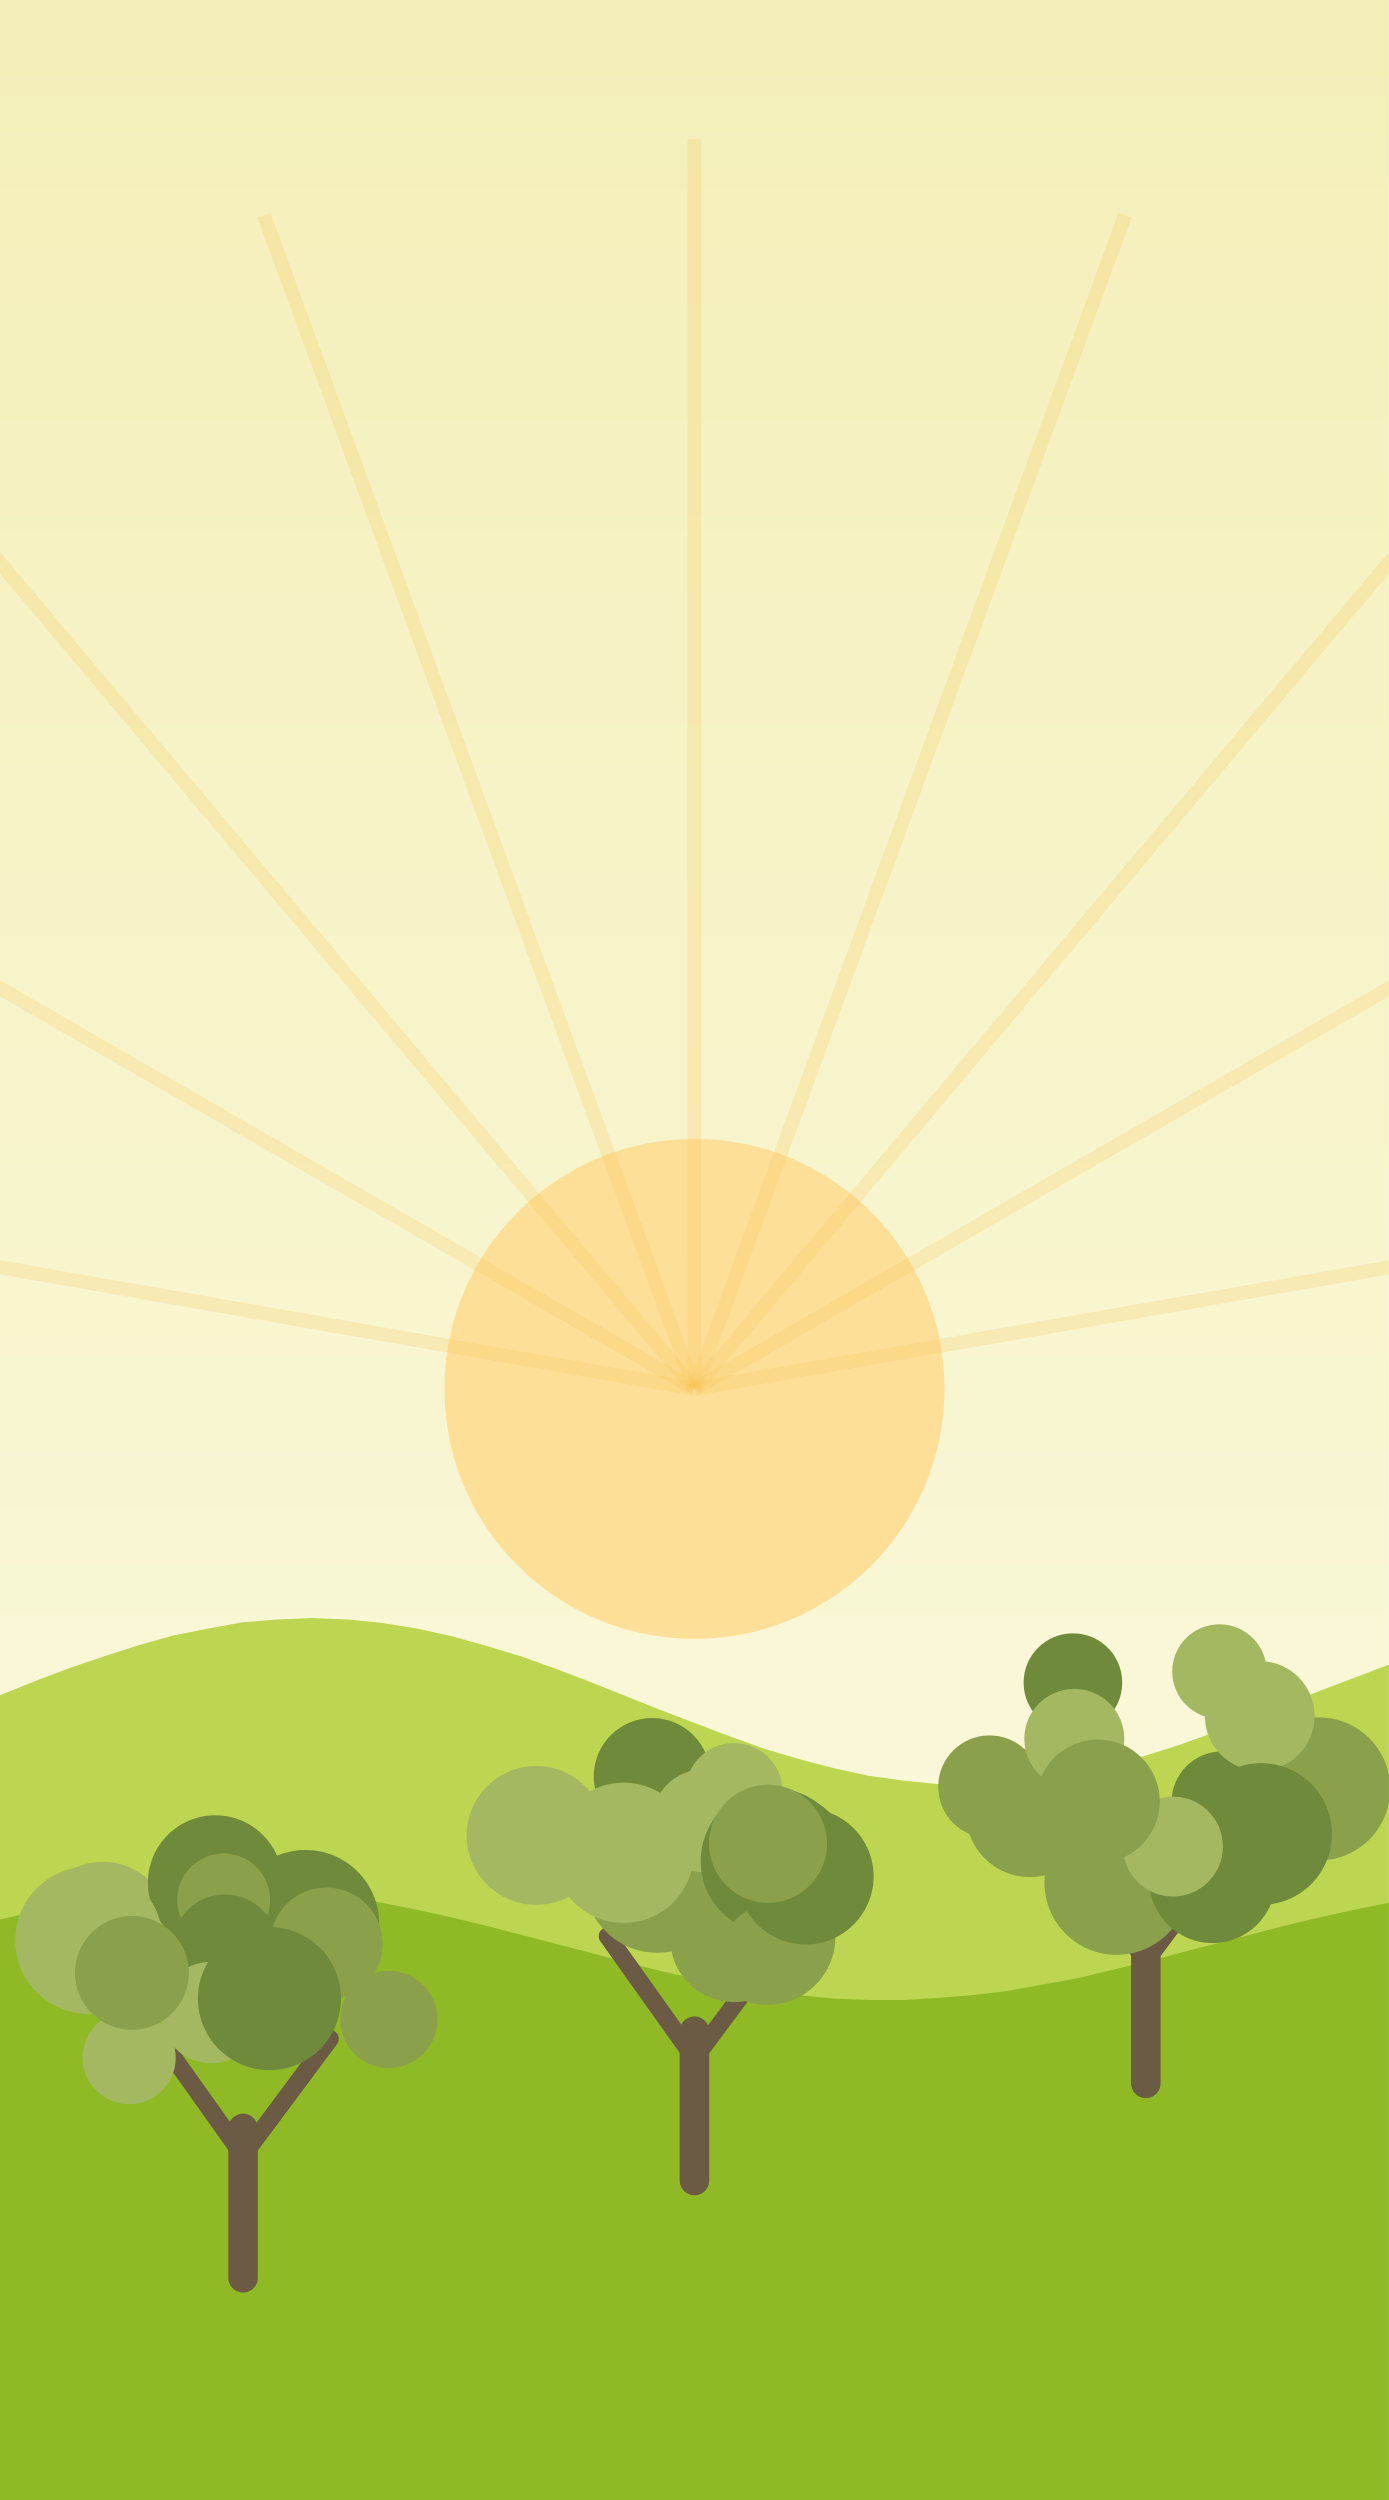
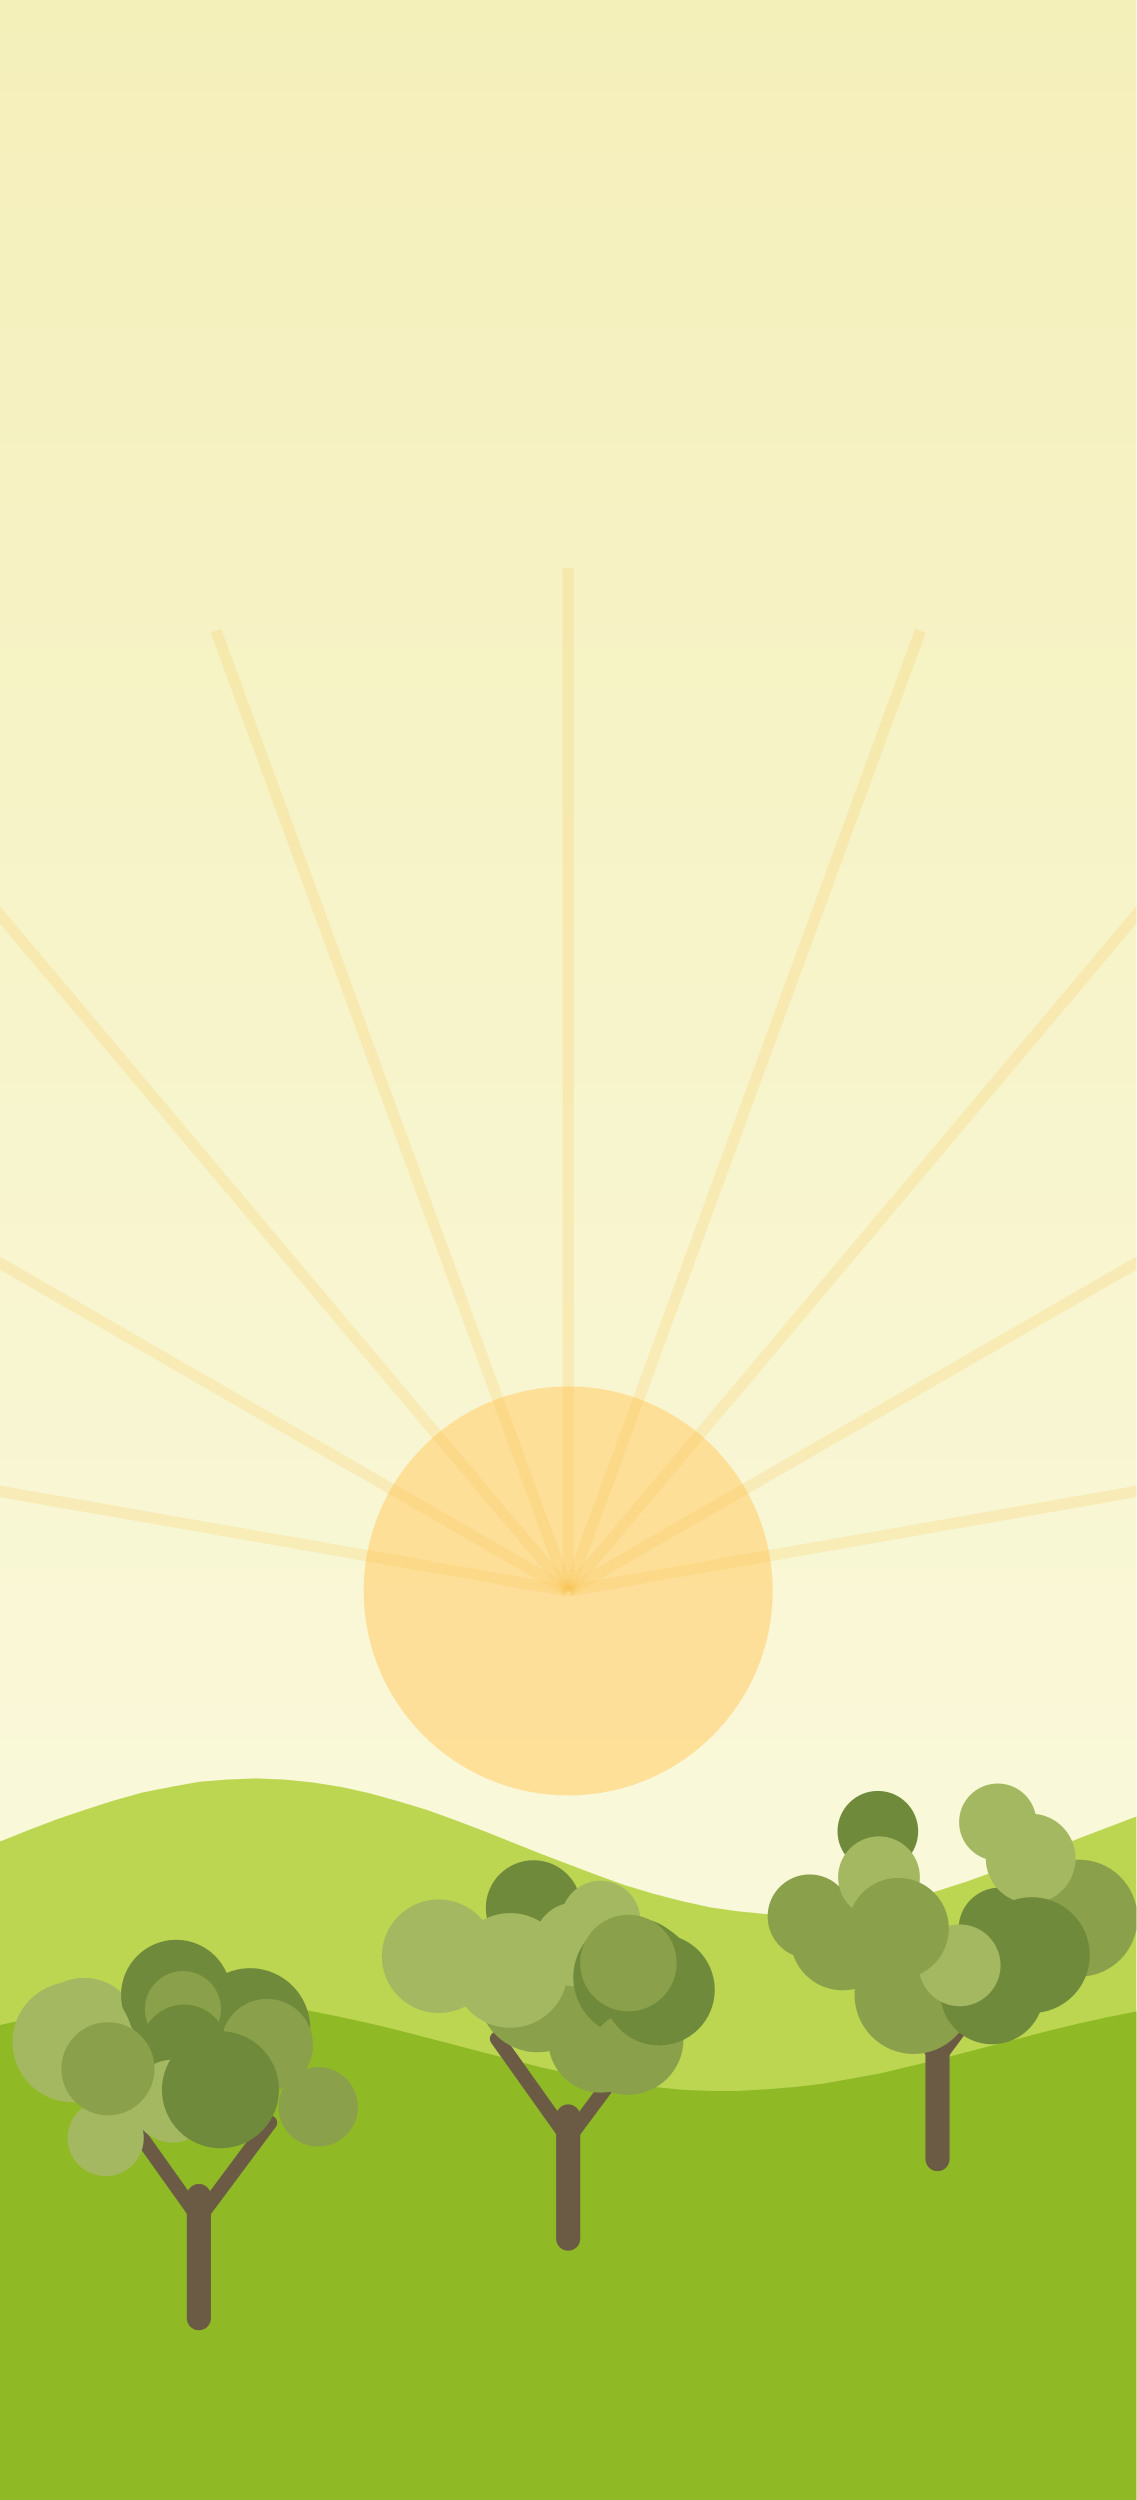
- <svg xmlns="http://www.w3.org/2000/svg" viewBox="0 0 200 360" preserveAspectRatio="xMidYMax slice">
+ <svg xmlns="http://www.w3.org/2000/svg" viewBox="0 -80 200 440" preserveAspectRatio="xMidYMax slice">
  <defs>
    <linearGradient id="g28" x1="0" y1="0" x2="0" y2="1">
      <stop offset="0" stop-color="#f4efb8" />
      <stop offset="1" stop-color="#fbfbe4" />
    </linearGradient>
  </defs>
-   <rect width="200" height="360" fill="url(#g28)" />
+   <rect y="-100" width="200" height="460" fill="url(#g28)" />
  <circle cx="100" cy="200" r="36" fill="#ffd98a" opacity="0.8" />
  <path d="M100 200 L277 169" stroke="#f6c453" stroke-width="2" opacity="0.22" />
  <path d="M100 200 L256 110" stroke="#f6c453" stroke-width="2" opacity="0.22" />
  <path d="M100 200 L216 62" stroke="#f6c453" stroke-width="2" opacity="0.22" />
  <path d="M100 200 L162 31" stroke="#f6c453" stroke-width="2" opacity="0.22" />
  <path d="M100 200 L100 20" stroke="#f6c453" stroke-width="2" opacity="0.22" />
  <path d="M100 200 L38 31" stroke="#f6c453" stroke-width="2" opacity="0.22" />
  <path d="M100 200 L-16 62" stroke="#f6c453" stroke-width="2" opacity="0.22" />
  <path d="M100 200 L-56 110" stroke="#f6c453" stroke-width="2" opacity="0.22" />
  <path d="M100 200 L-77 169" stroke="#f6c453" stroke-width="2" opacity="0.22" />
  <path d="M-5 360 L-5 245 L-5 246.1 L0 244.1 L5 242.1 L10 240.2 L15 238.5 L20 236.9 L25 235.5 L30 234.5 L35 233.6 L40 233.2 L45 233.0 L50 233.2 L55 233.7 L60 234.5 L65 235.6 L70 237.0 L75 238.5 L80 240.3 L85 242.2 L90 244.2 L95 246.2 L100 248.1 L105 250.0 L110 251.8 L115 253.3 L120 254.6 L125 255.7 L130 256.4 L135 256.9 L140 257.0 L145 256.8 L150 256.2 L155 255.4 L160 254.2 L165 252.8 L170 251.2 L175 249.4 L180 247.5 L185 245.5 L190 243.5 L195 241.6 L200 239.7 L205 238.0 L205 360Z" fill="#bcd652" opacity="1" />
  <path d="M-5 360 L-5 280 L-5 277.7 L0 276.4 L5 275.3 L10 274.3 L15 273.4 L20 272.8 L25 272.3 L30 272.0 L35 272.0 L40 272.2 L45 272.6 L50 273.2 L55 274.0 L60 275.0 L65 276.1 L70 277.3 L75 278.6 L80 279.9 L85 281.2 L90 282.5 L95 283.8 L100 284.9 L105 285.9 L110 286.7 L115 287.3 L120 287.8 L125 288.0 L130 288.0 L135 287.7 L140 287.3 L145 286.7 L150 285.8 L155 284.9 L160 283.7 L165 282.5 L170 281.2 L175 279.9 L180 278.6 L185 277.3 L190 276.1 L195 275.0 L200 274.0 L205 273.2 L205 360Z" fill="#8fba26" opacity="1" />
  <path d="M35 328 L35 306.495" stroke="#6b5a44" stroke-width="4.25" stroke-linecap="round" />
  <path d="M35 310.405 L22.488 292.81" transform="translate(0,0)" stroke="#6b5a44" stroke-width="2.55" stroke-linecap="round" fill="none" />
  <path d="M35 310.405 L47.512 293.592" stroke="#6b5a44" stroke-width="2.55" stroke-linecap="round" />
  <circle cx="13.9" cy="279.4" r="9.7" fill="#8aa04a" />
  <circle cx="44.0" cy="277.0" r="10.6" fill="#6f8a3a" />
  <circle cx="14.8" cy="277.8" r="9.7" fill="#a4b862" />
  <circle cx="47.0" cy="279.9" r="8.1" fill="#8aa04a" />
  <circle cx="31.0" cy="271.1" r="9.7" fill="#6f8a3a" />
  <circle cx="18.6" cy="296.3" r="6.7" fill="#a4b862" />
  <circle cx="32.2" cy="273.6" r="6.7" fill="#8aa04a" />
  <circle cx="32.4" cy="280.4" r="7.6" fill="#6f8a3a" />
  <circle cx="30.4" cy="289.8" r="7.3" fill="#a4b862" />
  <circle cx="56.0" cy="290.8" r="7.0" fill="#8aa04a" />
  <circle cx="38.8" cy="287.8" r="10.3" fill="#6f8a3a" />
  <circle cx="12.8" cy="279.4" r="10.6" fill="#a4b862" />
  <circle cx="19.0" cy="284.1" r="8.2" fill="#8aa04a" />
  <path d="M100 314 L100 292.495" stroke="#6b5a44" stroke-width="4.25" stroke-linecap="round" />
  <path d="M100 296.405 L87.488 278.81" transform="translate(0,0)" stroke="#6b5a44" stroke-width="2.55" stroke-linecap="round" fill="none" />
  <path d="M100 296.405 L112.512 279.592" stroke="#6b5a44" stroke-width="2.55" stroke-linecap="round" />
  <circle cx="110.5" cy="278.9" r="9.8" fill="#8aa04a" />
  <circle cx="93.9" cy="255.8" r="8.4" fill="#6f8a3a" />
  <circle cx="105.7" cy="258.0" r="7.0" fill="#a4b862" />
  <circle cx="94.6" cy="270.8" r="10.4" fill="#8aa04a" />
  <circle cx="113.9" cy="266.6" r="7.9" fill="#6f8a3a" />
  <circle cx="101.3" cy="262.2" r="7.4" fill="#a4b862" />
  <circle cx="105.7" cy="279.1" r="9.2" fill="#8aa04a" />
  <circle cx="111.4" cy="268.0" r="10.5" fill="#6f8a3a" />
  <circle cx="77.2" cy="264.3" r="10.0" fill="#a4b862" />
  <circle cx="111.0" cy="281.4" r="7.1" fill="#8aa04a" />
  <circle cx="116.0" cy="270.2" r="9.8" fill="#6f8a3a" />
  <circle cx="89.8" cy="266.8" r="10.1" fill="#a4b862" />
  <circle cx="110.6" cy="265.5" r="8.5" fill="#8aa04a" />
  <path d="M165 300 L165 278.495" stroke="#6b5a44" stroke-width="4.25" stroke-linecap="round" />
  <path d="M165 282.405 L152.488 264.81" transform="translate(0,0)" stroke="#6b5a44" stroke-width="2.55" stroke-linecap="round" fill="none" />
  <path d="M165 282.405 L177.512 265.592" stroke="#6b5a44" stroke-width="2.55" stroke-linecap="round" />
  <circle cx="189.9" cy="257.6" r="10.3" fill="#8aa04a" />
  <circle cx="176.0" cy="259.5" r="7.3" fill="#6f8a3a" />
  <circle cx="181.4" cy="247.1" r="7.9" fill="#a4b862" />
  <circle cx="142.5" cy="257.3" r="7.4" fill="#8aa04a" />
  <circle cx="154.5" cy="242.3" r="7.1" fill="#6f8a3a" />
  <circle cx="175.6" cy="240.7" r="6.8" fill="#a4b862" />
  <circle cx="148.3" cy="261.1" r="9.2" fill="#8aa04a" />
  <circle cx="181.6" cy="264.1" r="10.2" fill="#6f8a3a" />
  <circle cx="154.7" cy="250.4" r="7.2" fill="#a4b862" />
  <circle cx="160.8" cy="271.1" r="10.4" fill="#8aa04a" />
  <circle cx="174.6" cy="270.7" r="9.1" fill="#6f8a3a" />
  <circle cx="168.9" cy="265.9" r="7.2" fill="#a4b862" />
  <circle cx="158.1" cy="259.4" r="8.9" fill="#8aa04a" />
</svg>
